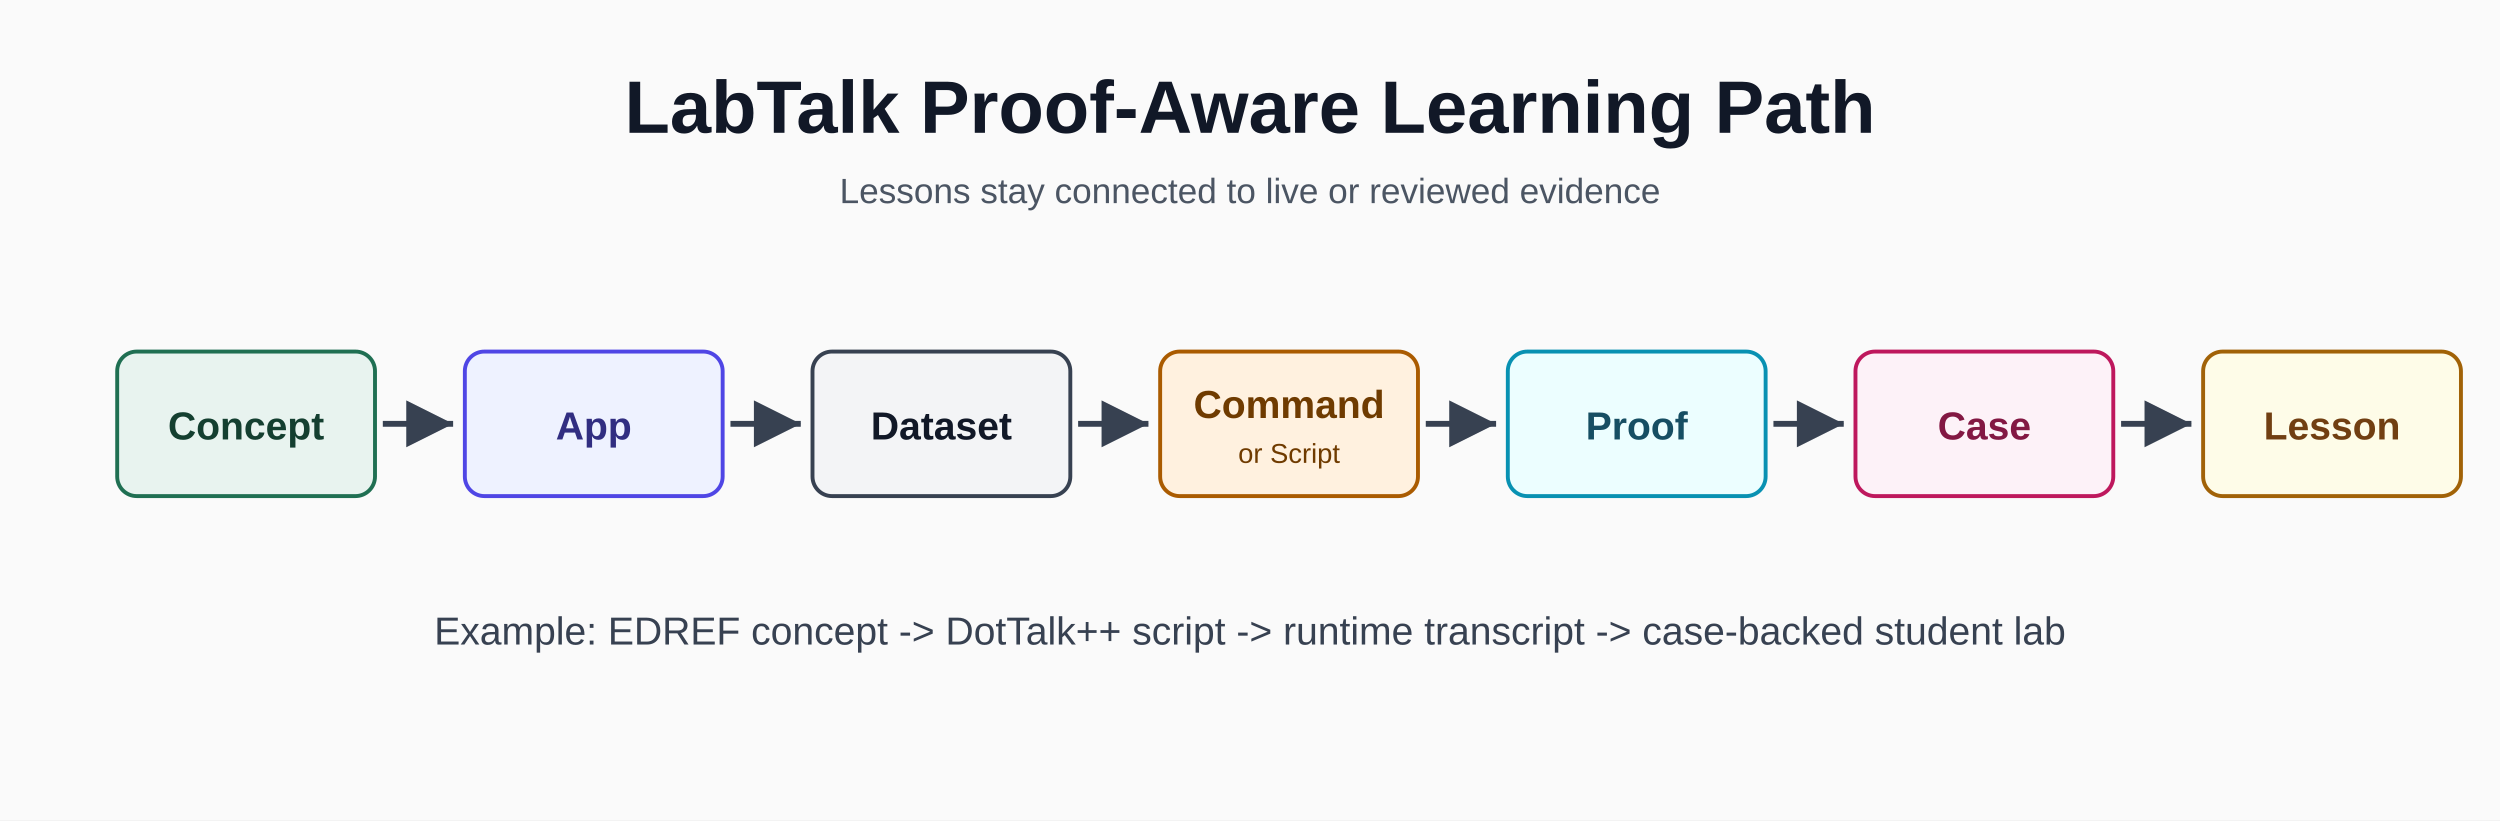
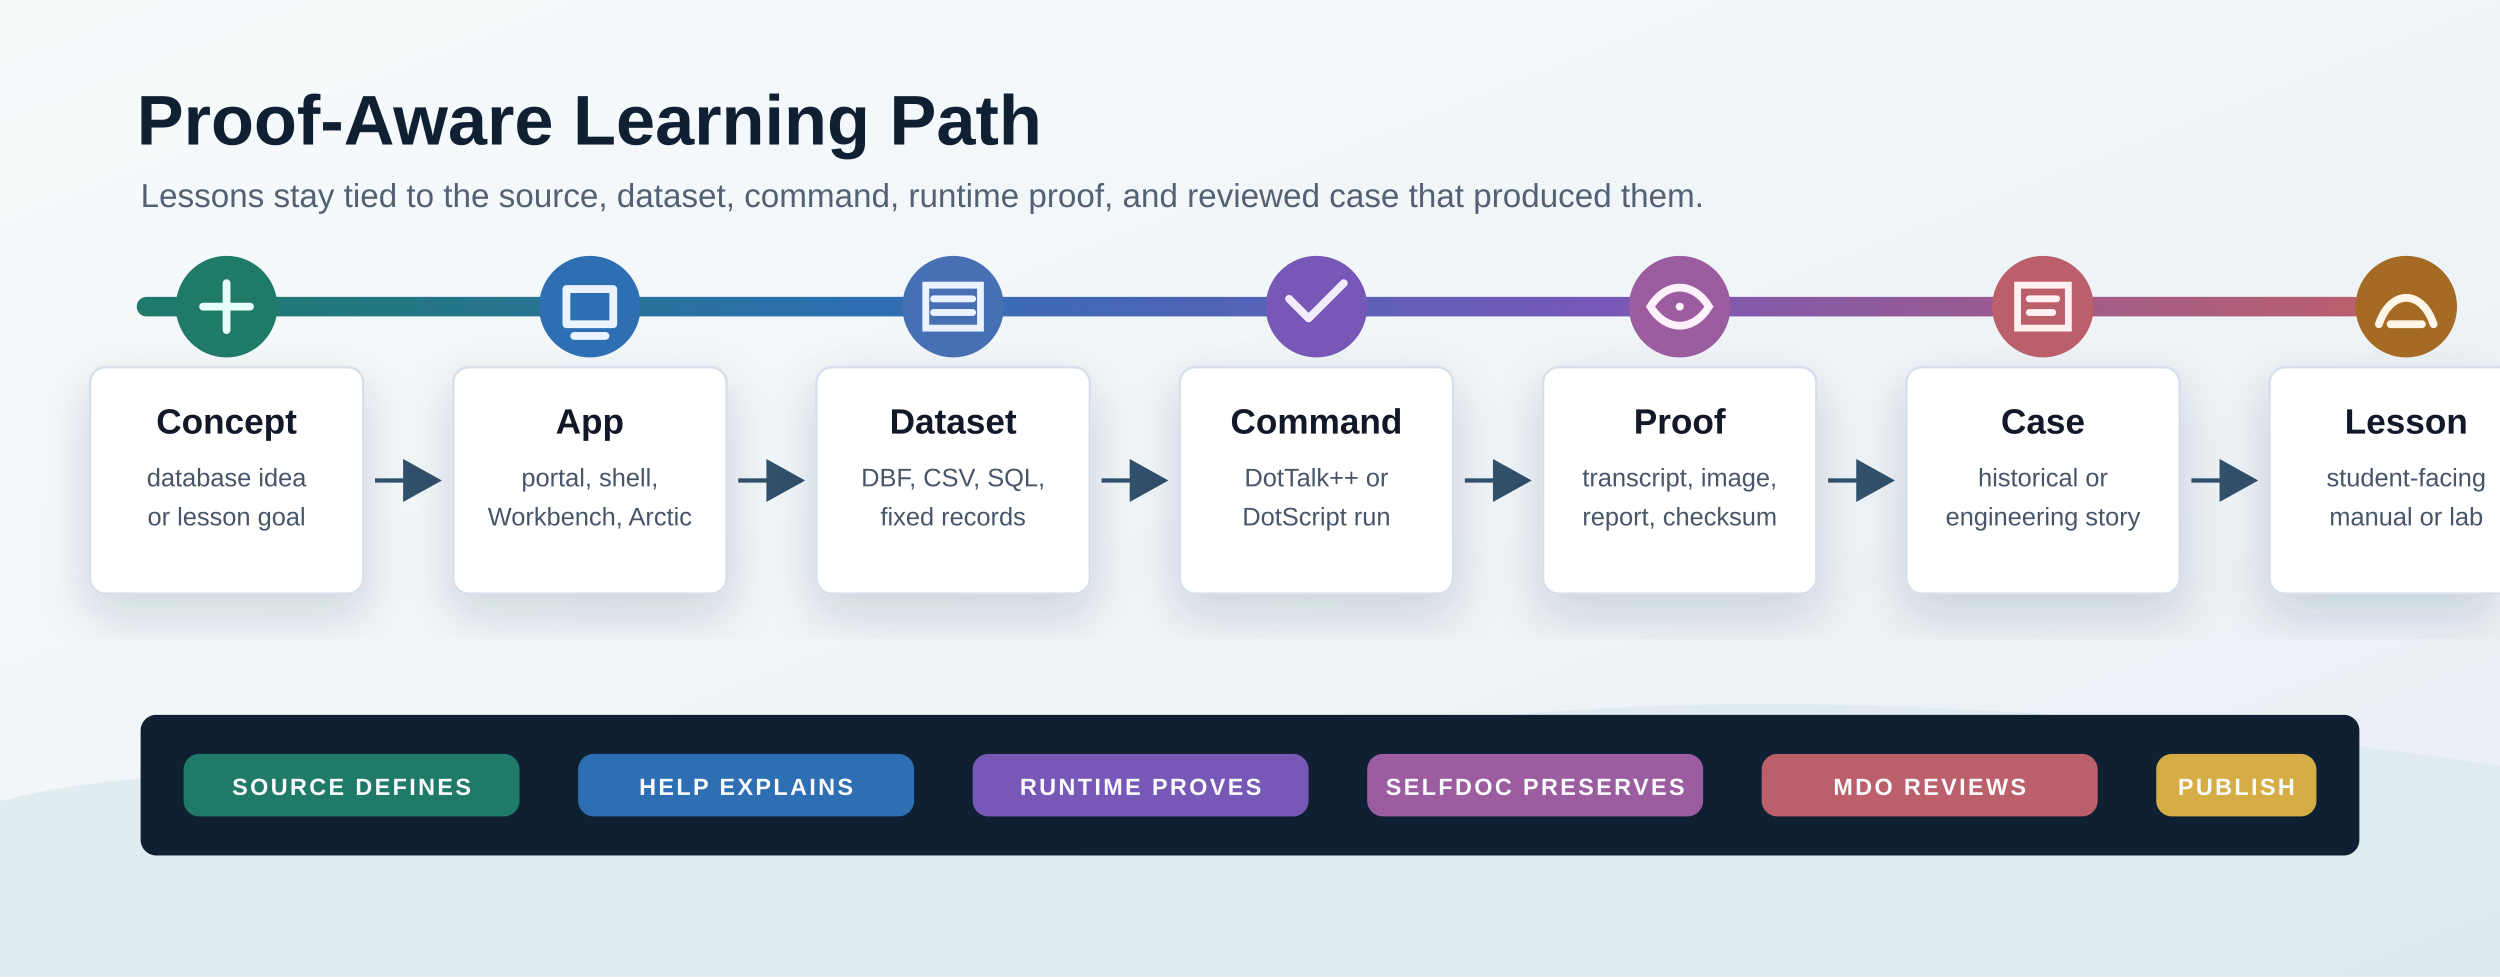
- <svg xmlns="http://www.w3.org/2000/svg" width="1280" height="420" viewBox="0 0 1280 420" role="img" aria-labelledby="title desc">
-   <rect width="1280" height="420" fill="#fafafa" />
-   <text x="640" y="68" text-anchor="middle" font-family="Segoe UI, Arial, sans-serif" font-size="38" font-weight="700" fill="#111827">LabTalk Proof-Aware Learning Path</text>
-   <text x="640" y="104" text-anchor="middle" font-family="Segoe UI, Arial, sans-serif" font-size="18" fill="#4b5563">Lessons stay connected to live or reviewed evidence</text>
+ <svg xmlns="http://www.w3.org/2000/svg" width="1280" height="500" viewBox="0 0 1280 500" role="img" aria-labelledby="title desc">
  <defs>
-     <marker id="arrow" markerWidth="12" markerHeight="12" refX="10" refY="6" orient="auto" markerUnits="strokeWidth">
-       <path d="M2,2 L10,6 L2,10 Z" fill="#374151" />
+     <linearGradient id="bg" x1="0" y1="0" x2="1" y2="1">
+       <stop offset="0" stop-color="#f7fbfc" />
+       <stop offset="1" stop-color="#e8eef4" />
+     </linearGradient>
+     <linearGradient id="rail" x1="0" y1="0" x2="1" y2="0">
+       <stop offset="0" stop-color="#1f7a68" />
+       <stop offset="0.33" stop-color="#2d6fb2" />
+       <stop offset="0.66" stop-color="#7858b7" />
+       <stop offset="1" stop-color="#bb5f6b" />
+     </linearGradient>
+     <filter id="shadow" x="-20%" y="-20%" width="140%" height="140%">
+       <feDropShadow dx="0" dy="10" stdDeviation="12" flood-color="#1e293b" flood-opacity="0.16" />
+     </filter>
+     <marker id="arrow" markerWidth="12" markerHeight="12" refX="9" refY="6" orient="auto">
+       <path d="M1 1 L10 6 L1 11 Z" fill="#31506b" />
    </marker>
+     <style>
+       .title { font-family: Segoe UI, Arial, sans-serif; font-size: 36px; font-weight: 760; fill: #102033; }
+       .subtitle { font-family: Segoe UI, Arial, sans-serif; font-size: 17px; fill: #526274; }
+       .stepTitle { font-family: Segoe UI, Arial, sans-serif; font-size: 18px; font-weight: 750; fill: #111827; }
+       .stepText { font-family: Segoe UI, Arial, sans-serif; font-size: 13px; fill: #475569; }
+       .gateText { font-family: Segoe UI, Arial, sans-serif; font-size: 12px; font-weight: 720; letter-spacing: 1.2px; fill: #f8fafc; }
+       .node { fill: #ffffff; stroke: #d7e0ea; stroke-width: 1.3; filter: url(#shadow); }
+       .connector { stroke: #31506b; stroke-width: 2.2; marker-end: url(#arrow); }
+     </style>
  </defs>
-   <g font-family="Segoe UI, Arial, sans-serif">
+   <rect width="1280" height="500" fill="url(#bg)" />
+   <path d="M0 410 C190 364 350 458 555 404 C780 344 1006 352 1280 392 L1280 500 L0 500 Z" fill="#dbe9ed" opacity="0.72" />
+   <text x="70" y="74" class="title">Proof-Aware Learning Path</text>
+   <text x="72" y="106" class="subtitle">Lessons stay tied to the source, dataset, command, runtime proof, and reviewed case that produced them.</text>
+   <rect x="70" y="152" width="1140" height="10" rx="5" fill="url(#rail)" />
+   <g transform="translate(46 188)">
    <g>
-       <rect x="60" y="180" width="132" height="74" rx="10" fill="#e8f3ef" stroke="#1f6f52" stroke-width="2" />
-       <text x="126" y="225" text-anchor="middle" font-size="20" font-weight="700" fill="#143f30">Concept</text>
+       <rect class="node" x="0" y="0" width="140" height="116" rx="8" />
+       <circle cx="70" cy="-31" r="26" fill="#1f7a68" />
+       <path d="M58 -31 H82 M70 -43 V-19" stroke="#e6fffb" stroke-width="4" stroke-linecap="round" />
+       <text x="70" y="34" text-anchor="middle" class="stepTitle">Concept</text>
+       <text x="70" y="61" text-anchor="middle" class="stepText">database idea</text>
+       <text x="70" y="81" text-anchor="middle" class="stepText">or lesson goal</text>
    </g>
-     <g>
-       <rect x="238" y="180" width="132" height="74" rx="10" fill="#eef2ff" stroke="#4f46e5" stroke-width="2" />
-       <text x="304" y="225" text-anchor="middle" font-size="20" font-weight="700" fill="#312e81">App</text>
+     <line class="connector" x1="146" y1="58" x2="178" y2="58" />
+     <g transform="translate(186 0)">
+       <rect class="node" x="0" y="0" width="140" height="116" rx="8" />
+       <circle cx="70" cy="-31" r="26" fill="#2d6fb2" />
+       <path d="M58 -40 H82 V-22 H58 Z M62 -16 H78" fill="none" stroke="#eaf3ff" stroke-width="4" stroke-linecap="round" stroke-linejoin="round" />
+       <text x="70" y="34" text-anchor="middle" class="stepTitle">App</text>
+       <text x="70" y="61" text-anchor="middle" class="stepText">portal, shell,</text>
+       <text x="70" y="81" text-anchor="middle" class="stepText">Workbench, Arctic</text>
    </g>
-     <g>
-       <rect x="416" y="180" width="132" height="74" rx="10" fill="#f3f4f6" stroke="#374151" stroke-width="2" />
-       <text x="482" y="225" text-anchor="middle" font-size="20" font-weight="700" fill="#111827">Dataset</text>
+     <line class="connector" x1="332" y1="58" x2="364" y2="58" />
+     <g transform="translate(372 0)">
+       <rect class="node" x="0" y="0" width="140" height="116" rx="8" />
+       <circle cx="70" cy="-31" r="26" fill="#476fb3" />
+       <path d="M56 -42 H84 V-20 H56 Z M60 -35 H80 M60 -28 H80" fill="none" stroke="#eaf3ff" stroke-width="3.5" stroke-linecap="round" />
+       <text x="70" y="34" text-anchor="middle" class="stepTitle">Dataset</text>
+       <text x="70" y="61" text-anchor="middle" class="stepText">DBF, CSV, SQL,</text>
+       <text x="70" y="81" text-anchor="middle" class="stepText">fixed records</text>
    </g>
-     <g>
-       <rect x="594" y="180" width="132" height="74" rx="10" fill="#fff1df" stroke="#aa5b00" stroke-width="2" />
-       <text x="660" y="214" text-anchor="middle" font-size="20" font-weight="700" fill="#6f3b00">Command</text>
-       <text x="660" y="237" text-anchor="middle" font-size="14" fill="#6f3b00">or Script</text>
+     <line class="connector" x1="518" y1="58" x2="550" y2="58" />
+     <g transform="translate(558 0)">
+       <rect class="node" x="0" y="0" width="140" height="116" rx="8" />
+       <circle cx="70" cy="-31" r="26" fill="#7858b7" />
+       <path d="M56 -35 L66 -25 L84 -43" fill="none" stroke="#f2ecff" stroke-width="4" stroke-linecap="round" stroke-linejoin="round" />
+       <text x="70" y="34" text-anchor="middle" class="stepTitle">Command</text>
+       <text x="70" y="61" text-anchor="middle" class="stepText">DotTalk++ or</text>
+       <text x="70" y="81" text-anchor="middle" class="stepText">DotScript run</text>
    </g>
-     <g>
-       <rect x="772" y="180" width="132" height="74" rx="10" fill="#ecfeff" stroke="#0891b2" stroke-width="2" />
-       <text x="838" y="225" text-anchor="middle" font-size="20" font-weight="700" fill="#164e63">Proof</text>
+     <line class="connector" x1="704" y1="58" x2="736" y2="58" />
+     <g transform="translate(744 0)">
+       <rect class="node" x="0" y="0" width="140" height="116" rx="8" />
+       <circle cx="70" cy="-31" r="26" fill="#9b5ca0" />
+       <path d="M55 -31 C63 -44 77 -44 85 -31 C77 -18 63 -18 55 -31 Z M70 -31 h0.1" fill="none" stroke="#fff1fb" stroke-width="4" stroke-linecap="round" />
+       <text x="70" y="34" text-anchor="middle" class="stepTitle">Proof</text>
+       <text x="70" y="61" text-anchor="middle" class="stepText">transcript, image,</text>
+       <text x="70" y="81" text-anchor="middle" class="stepText">report, checksum</text>
    </g>
-     <g>
-       <rect x="950" y="180" width="132" height="74" rx="10" fill="#fdf2f8" stroke="#be185d" stroke-width="2" />
-       <text x="1016" y="225" text-anchor="middle" font-size="20" font-weight="700" fill="#831843">Case</text>
+     <line class="connector" x1="890" y1="58" x2="922" y2="58" />
+     <g transform="translate(930 0)">
+       <rect class="node" x="0" y="0" width="140" height="116" rx="8" />
+       <circle cx="70" cy="-31" r="26" fill="#bb5f6b" />
+       <path d="M57 -42 H83 V-20 H57 Z M63 -35 H77 M63 -28 H75" fill="none" stroke="#fff0f2" stroke-width="3.5" stroke-linecap="round" />
+       <text x="70" y="34" text-anchor="middle" class="stepTitle">Case</text>
+       <text x="70" y="61" text-anchor="middle" class="stepText">historical or</text>
+       <text x="70" y="81" text-anchor="middle" class="stepText">engineering story</text>
    </g>
-     <g>
-       <rect x="1128" y="180" width="132" height="74" rx="10" fill="#fefce8" stroke="#a16207" stroke-width="2" />
-       <text x="1194" y="225" text-anchor="middle" font-size="20" font-weight="700" fill="#713f12">Lesson</text>
+     <line class="connector" x1="1076" y1="58" x2="1108" y2="58" />
+     <g transform="translate(1116 0)">
+       <rect class="node" x="0" y="0" width="140" height="116" rx="8" />
+       <circle cx="70" cy="-31" r="26" fill="#a56b25" />
+       <path d="M56 -22 C62 -40 78 -40 84 -22 M62 -22 H78" fill="none" stroke="#fff6e7" stroke-width="4" stroke-linecap="round" />
+       <text x="70" y="34" text-anchor="middle" class="stepTitle">Lesson</text>
+       <text x="70" y="61" text-anchor="middle" class="stepText">student-facing</text>
+       <text x="70" y="81" text-anchor="middle" class="stepText">manual or lab</text>
    </g>
  </g>
-   <g stroke="#374151" stroke-width="3" marker-end="url(#arrow)">
-     <line x1="196" y1="217" x2="232" y2="217" />
-     <line x1="374" y1="217" x2="410" y2="217" />
-     <line x1="552" y1="217" x2="588" y2="217" />
-     <line x1="730" y1="217" x2="766" y2="217" />
-     <line x1="908" y1="217" x2="944" y2="217" />
-     <line x1="1086" y1="217" x2="1122" y2="217" />
+   <g transform="translate(72 366)">
+     <rect x="0" y="0" width="1136" height="72" rx="8" fill="#102033" />
+     <rect x="22" y="20" width="172" height="32" rx="8" fill="#1f7a68" />
+     <text x="108" y="41" text-anchor="middle" class="gateText">SOURCE DEFINES</text>
+     <rect x="224" y="20" width="172" height="32" rx="8" fill="#2d6fb2" />
+     <text x="310" y="41" text-anchor="middle" class="gateText">HELP EXPLAINS</text>
+     <rect x="426" y="20" width="172" height="32" rx="8" fill="#7858b7" />
+     <text x="512" y="41" text-anchor="middle" class="gateText">RUNTIME PROVES</text>
+     <rect x="628" y="20" width="172" height="32" rx="8" fill="#9b5ca0" />
+     <text x="714" y="41" text-anchor="middle" class="gateText">SELFDOC PRESERVES</text>
+     <rect x="830" y="20" width="172" height="32" rx="8" fill="#bb5f6b" />
+     <text x="916" y="41" text-anchor="middle" class="gateText">MDO REVIEWS</text>
+     <rect x="1032" y="20" width="82" height="32" rx="8" fill="#d6ad45" />
+     <text x="1073" y="41" text-anchor="middle" class="gateText">PUBLISH</text>
  </g>
-   <text x="640" y="330" text-anchor="middle" font-family="Segoe UI, Arial, sans-serif" font-size="20" fill="#374151">Example: EDREF concept -&gt; DotTalk++ script -&gt; runtime transcript -&gt; case-backed student lab</text>
</svg>
